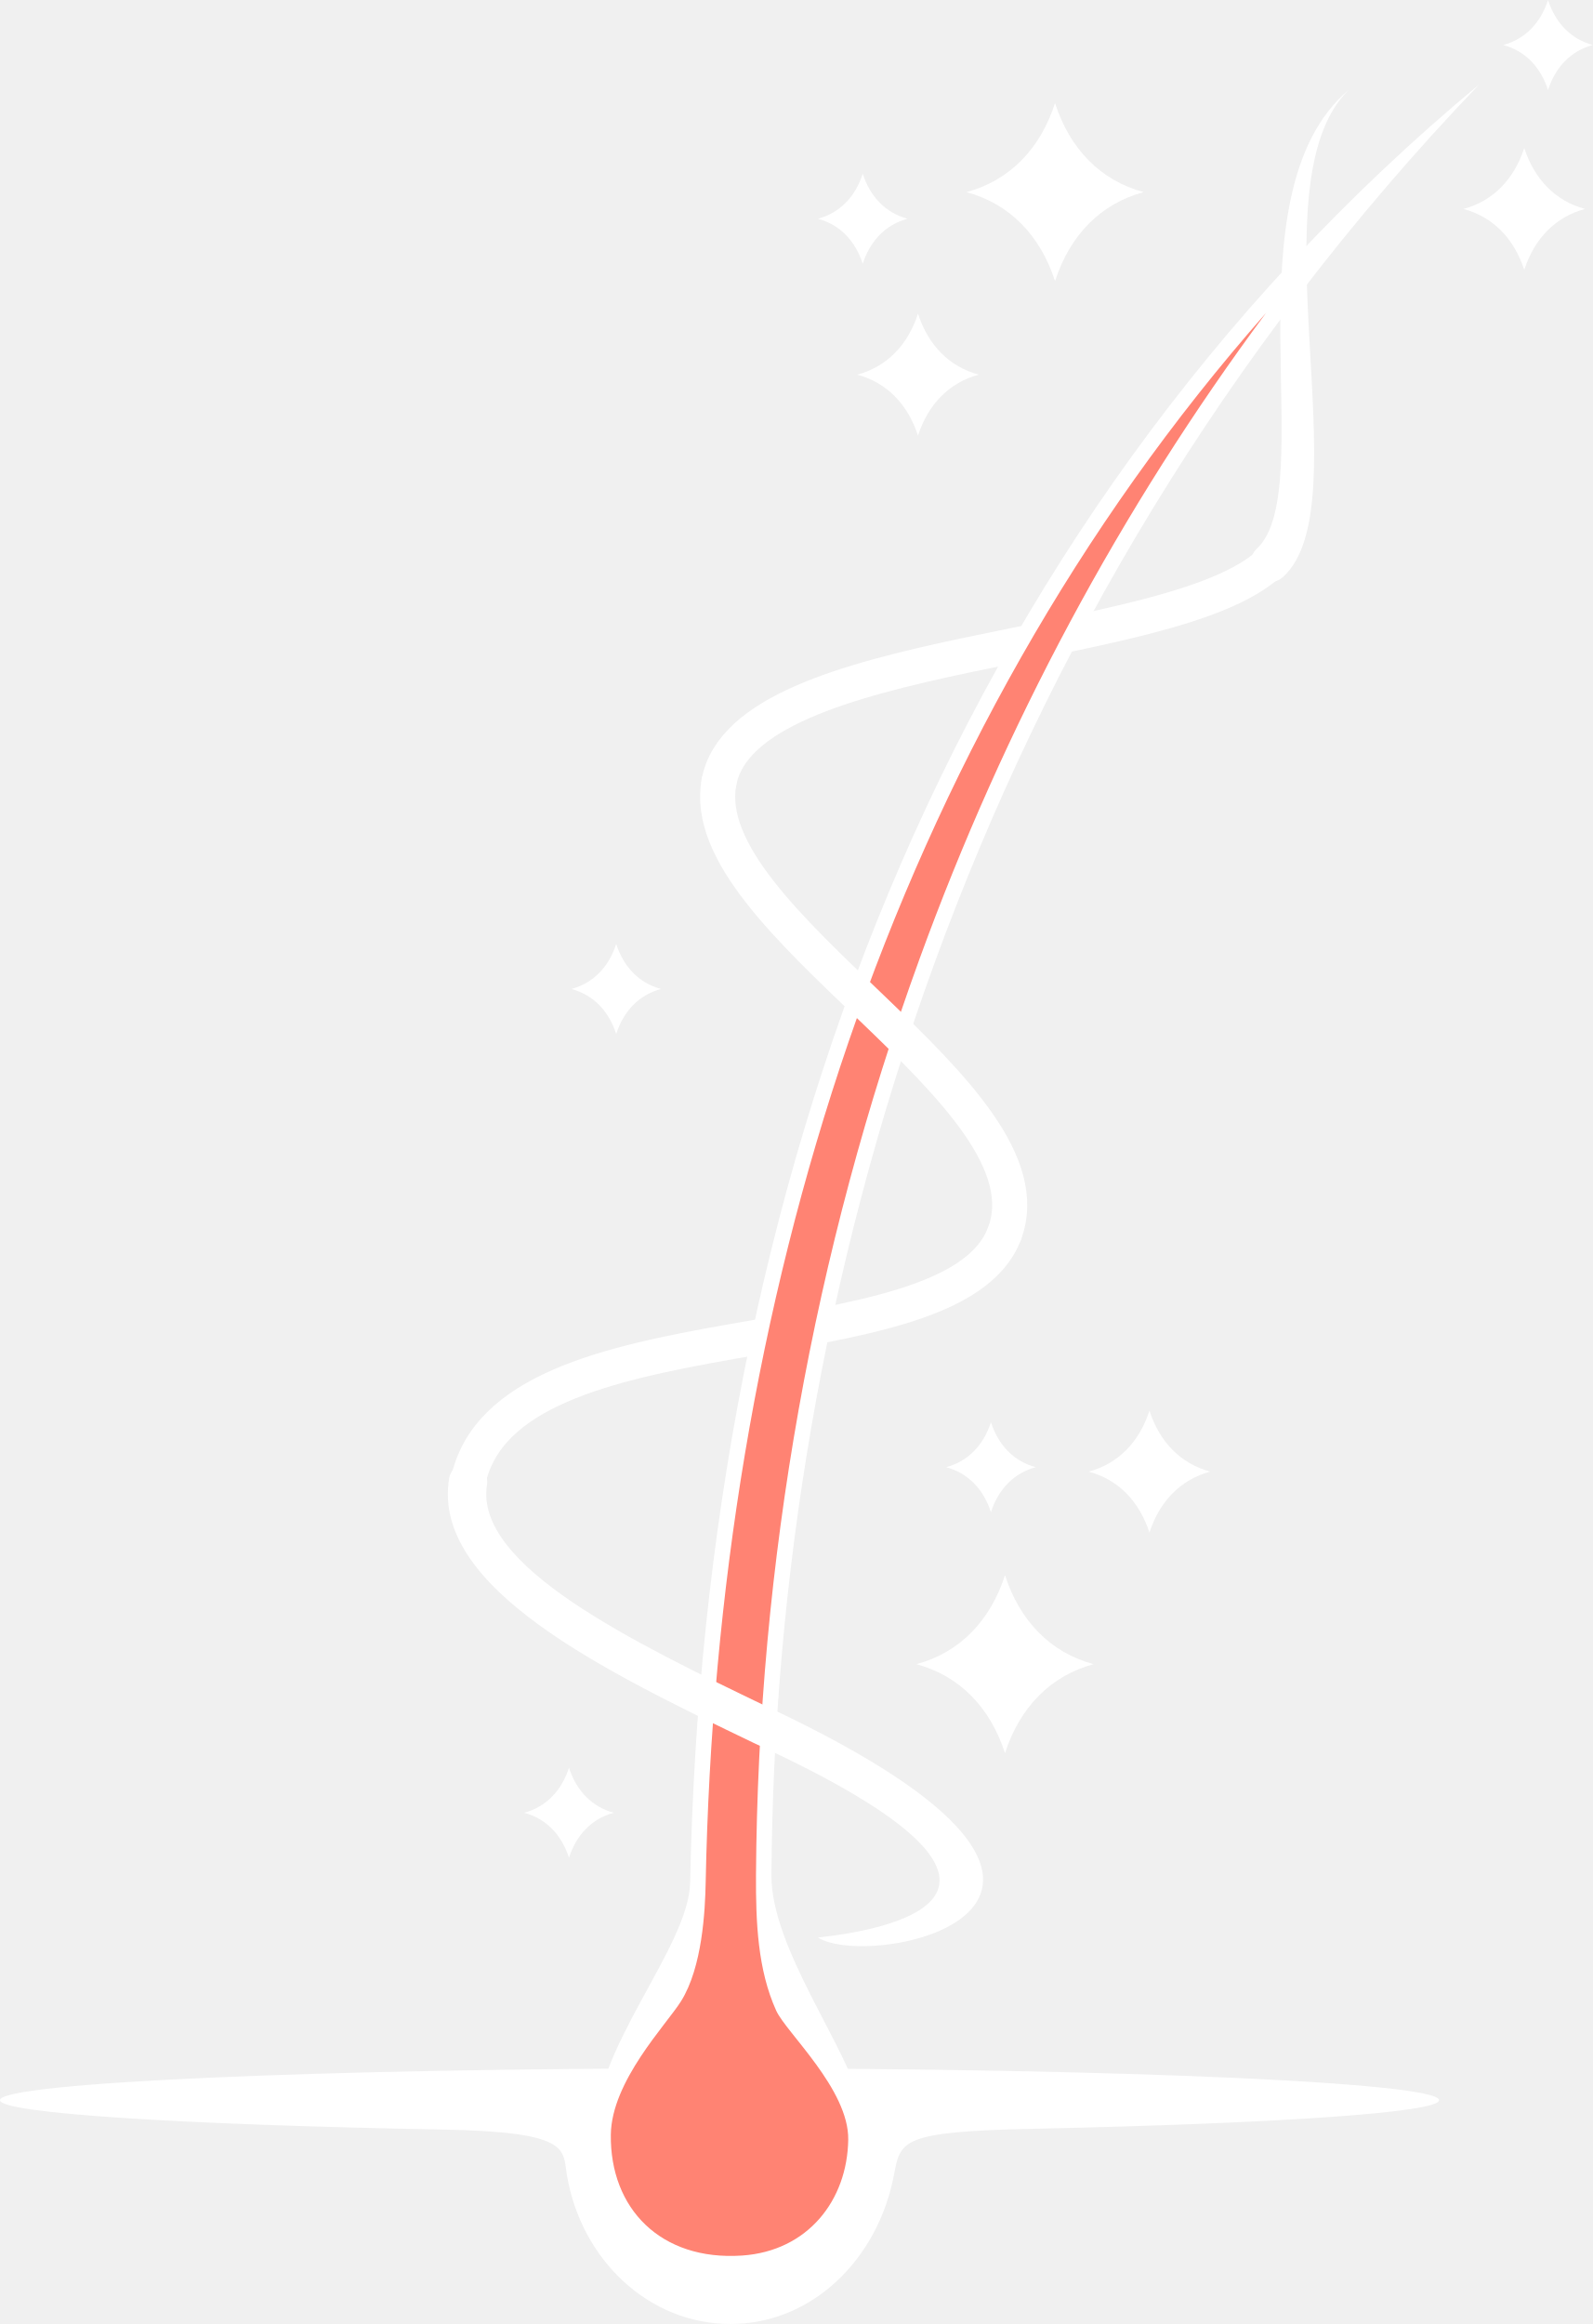
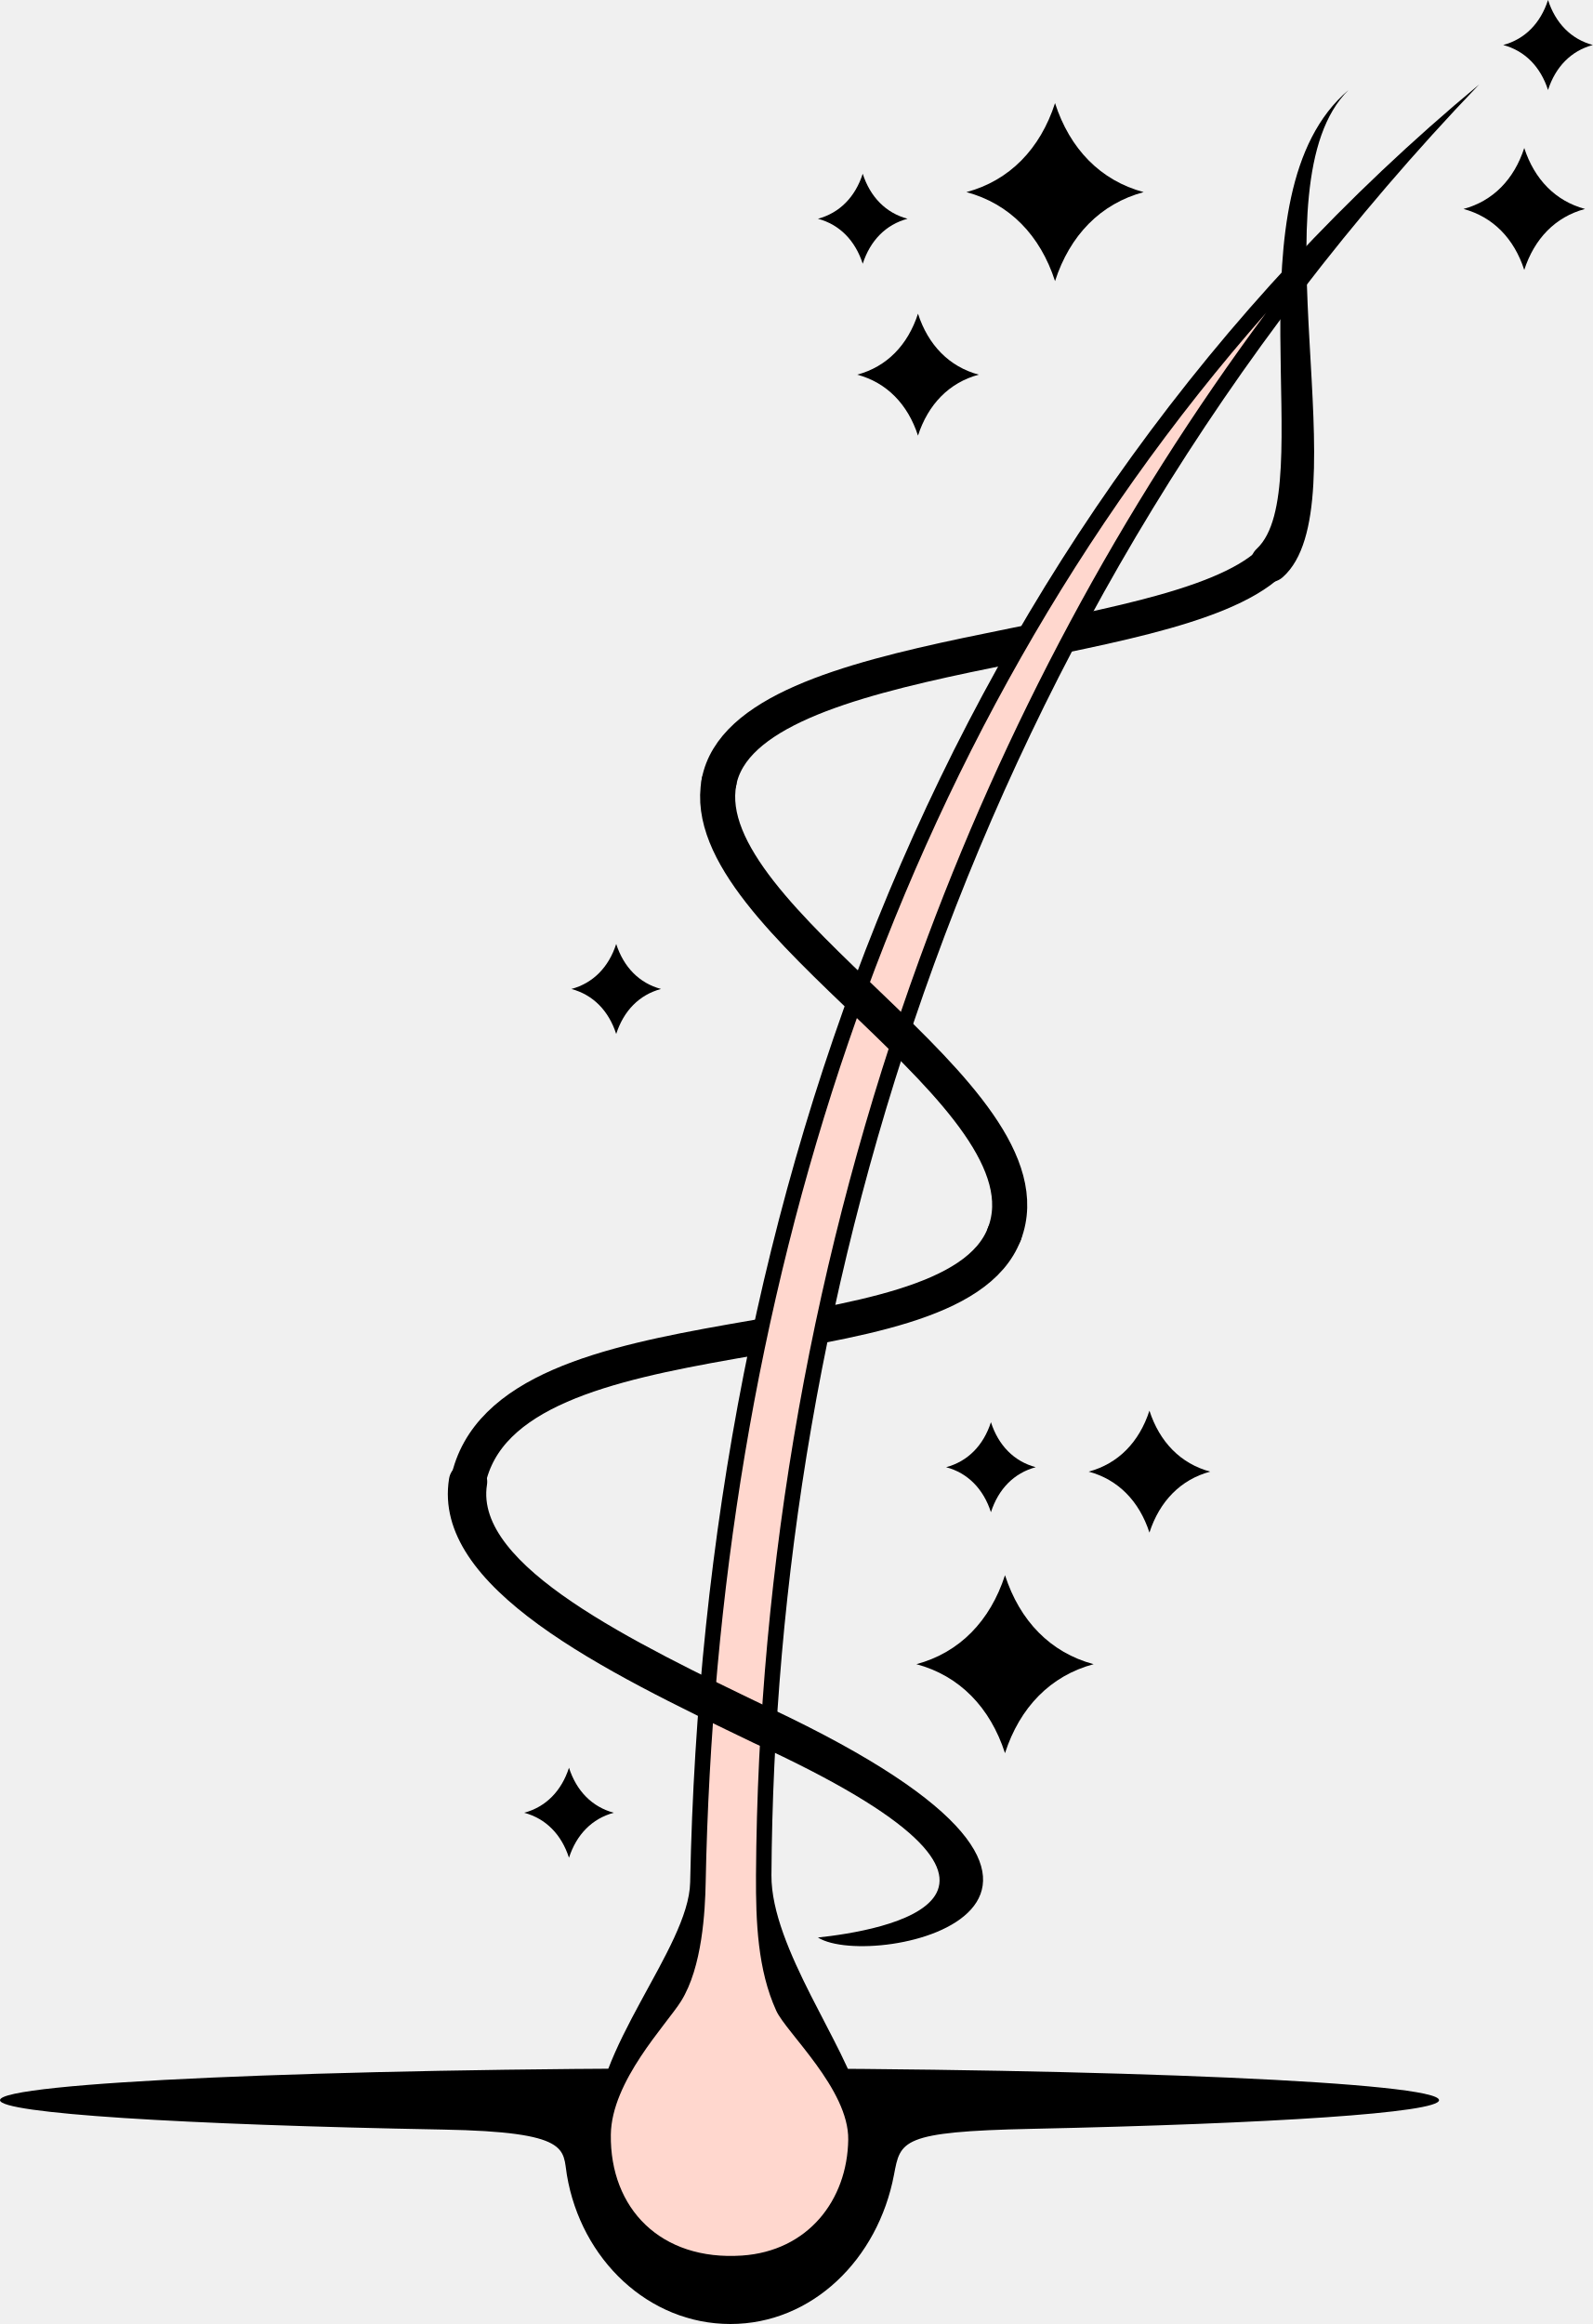
<svg xmlns="http://www.w3.org/2000/svg" width="218" height="318" viewBox="0 0 218 318" fill="none">
-   <g clip-path="url(#clip0_285_4448)">
-     <path d="M64.05 202.757C69.161 177.82 130.193 187.93 137.457 168.842" stroke="white" stroke-width="4.8" stroke-linecap="round" stroke-linejoin="round" />
-     <path d="M98.397 107.02C102.029 87.932 160.173 89.749 173.799 77.017" stroke="white" stroke-width="4.8" stroke-linecap="round" stroke-linejoin="round" />
-     <path fill-rule="evenodd" clip-rule="evenodd" d="M98.476 283.012C152.869 283.012 196.951 284.959 196.951 287.372C196.951 289.1 174.176 290.59 141.178 291.295C123.256 291.672 123.236 292.943 122.353 297.581C120.16 309.151 111.139 318 99.964 318C88.79 318 79.541 309.211 77.586 297.621C76.99 294.115 78.241 291.712 60.596 291.394C25.008 290.739 0 289.179 0 287.372C0 284.969 44.092 283.012 98.476 283.012Z" fill="white" />
-     <path fill-rule="evenodd" clip-rule="evenodd" d="M81.486 292.218C82.161 304.632 89.633 311.555 101.691 310.74C112.885 309.985 120.398 299.875 117.659 287.58C116.021 280.231 105.522 266.536 105.581 256.605C106.068 177.512 132.207 84.823 202.439 11.56C129.111 72.469 96.302 163.4 94.457 257.568C94.278 266.566 80.841 280.638 81.476 292.218H81.486Z" fill="white" />
-     <path fill-rule="evenodd" clip-rule="evenodd" d="M173.332 42.754C121.598 101.428 98.128 178.614 96.58 257.608C96.501 261.431 96.133 269.158 93.206 273.836C91.171 277.073 83.689 284.77 83.599 292.099C83.47 302.189 90.417 309.38 101.552 308.635C110.593 308.019 115.971 301.037 116.091 292.775C116.19 285.902 107.586 278.106 106.236 275.127C103.695 269.535 103.437 263 103.467 256.585C103.725 214.009 111.297 171.176 125.866 131.163C137.437 99.382 153.335 69.668 173.322 42.754H173.332Z" fill="#FF8373" />
-     <path fill-rule="evenodd" clip-rule="evenodd" d="M175.595 78.944C174.533 79.937 172.866 79.877 171.873 78.815C170.881 77.752 170.941 76.084 172.002 75.091C180.785 66.887 167.636 26.646 184.576 12.305C171.367 25.255 186.521 69.191 175.585 78.954L175.595 78.944Z" fill="white" />
-     <path d="M137.467 168.832C144.731 149.744 94.774 126.108 98.406 107.01" stroke="white" stroke-width="4.8" stroke-linecap="round" stroke-linejoin="round" />
-     <path fill-rule="evenodd" clip-rule="evenodd" d="M111.942 265.116C120.328 264.222 149.217 259.604 103.11 238.47C82.686 228.638 59.067 217.277 61.459 202.34C61.687 200.9 63.037 199.927 64.466 200.155C65.905 200.384 66.877 201.734 66.649 203.164C64.883 214.238 86.596 224.686 105.373 233.723C162.475 260.617 119.465 269.843 111.942 265.116Z" fill="white" />
-     <path fill-rule="evenodd" clip-rule="evenodd" d="M149.673 227.715C143.778 226.136 139.571 221.805 137.546 215.539C135.522 221.805 131.314 226.136 125.419 227.715C131.314 229.294 135.522 233.624 137.546 239.89C139.571 233.624 143.778 229.294 149.673 227.715Z" fill="white" />
-     <path fill-rule="evenodd" clip-rule="evenodd" d="M165.631 201.367C161.592 200.284 158.704 197.315 157.314 193.025C155.925 197.315 153.047 200.284 148.998 201.367C153.037 202.449 155.925 205.419 157.314 209.709C158.704 205.419 161.592 202.449 165.631 201.367Z" fill="white" />
-     <path fill-rule="evenodd" clip-rule="evenodd" d="M156.521 26.288C150.626 24.709 146.418 20.379 144.394 14.112C142.369 20.379 138.161 24.709 132.267 26.288C138.161 27.867 142.369 32.197 144.394 38.464C146.418 32.197 150.626 27.867 156.521 26.288Z" fill="white" />
-     <path fill-rule="evenodd" clip-rule="evenodd" d="M133.954 51.265C129.915 50.183 127.027 47.213 125.638 42.923C124.248 47.213 121.37 50.183 117.321 51.265C121.36 52.348 124.248 55.317 125.638 59.608C127.027 55.317 129.915 52.348 133.954 51.265Z" fill="white" />
-     <path fill-rule="evenodd" clip-rule="evenodd" d="M216.928 28.592C212.889 27.51 210.002 24.54 208.612 20.25C207.223 24.54 204.335 27.51 200.296 28.592C204.335 29.675 207.223 32.644 208.612 36.934C210.002 32.644 212.879 29.675 216.928 28.592Z" fill="white" />
-     <path fill-rule="evenodd" clip-rule="evenodd" d="M124.208 29.933C121.231 29.138 119.098 26.944 118.075 23.776C117.053 26.944 114.92 29.138 111.942 29.933C114.92 30.727 117.053 32.922 118.075 36.09C119.098 32.922 121.231 30.727 124.208 29.933Z" fill="white" />
-     <path fill-rule="evenodd" clip-rule="evenodd" d="M217.999 6.157C215.022 5.363 212.889 3.168 211.866 0C210.844 3.168 208.711 5.363 205.733 6.157C208.711 6.952 210.844 9.147 211.866 12.315C212.889 9.147 215.022 6.952 217.999 6.157Z" fill="white" />
-     <path fill-rule="evenodd" clip-rule="evenodd" d="M141.754 200.761C138.777 199.967 136.643 197.772 135.621 194.604C134.599 197.772 132.465 199.967 129.488 200.761C132.465 201.556 134.599 203.75 135.621 206.918C136.643 203.75 138.777 201.556 141.754 200.761Z" fill="white" />
-     <path fill-rule="evenodd" clip-rule="evenodd" d="M90.467 135.324C87.49 134.529 85.356 132.334 84.334 129.166C83.312 132.334 81.178 134.529 78.201 135.324C81.178 136.118 83.312 138.313 84.334 141.481C85.356 138.313 87.49 136.118 90.467 135.324Z" fill="white" />
-     <path fill-rule="evenodd" clip-rule="evenodd" d="M84.006 248.044C81.029 247.249 78.895 245.055 77.873 241.887C76.851 245.055 74.717 247.249 71.74 248.044C74.717 248.838 76.851 251.033 77.873 254.201C78.895 251.033 81.029 248.838 84.006 248.044Z" fill="white" />
+   <g clip-path="url(#clip0_286_4629)">
+     <path d="M64.05 202.757C69.161 177.82 130.193 187.93 137.457 168.842" stroke="black" stroke-width="4.8" stroke-linecap="round" stroke-linejoin="round" />
+     <path d="M98.397 107.02C102.029 87.932 160.173 89.749 173.799 77.017" stroke="black" stroke-width="4.8" stroke-linecap="round" stroke-linejoin="round" />
+     <path fill-rule="evenodd" clip-rule="evenodd" d="M98.476 283.012C152.869 283.012 196.951 284.959 196.951 287.372C196.951 289.1 174.176 290.59 141.178 291.295C123.256 291.672 123.236 292.944 122.353 297.581C120.16 309.151 111.139 318 99.964 318C88.79 318 79.541 309.211 77.586 297.621C76.99 294.115 78.241 291.712 60.596 291.394C25.008 290.739 0 289.18 0 287.372C0 284.969 44.092 283.012 98.476 283.012Z" fill="black" />
+     <path fill-rule="evenodd" clip-rule="evenodd" d="M81.486 292.218C82.161 304.632 89.633 311.555 101.691 310.74C112.885 309.985 120.398 299.875 117.659 287.58C116.021 280.231 105.522 266.536 105.581 256.605C106.068 177.512 132.207 84.823 202.439 11.56C129.111 72.469 96.302 163.4 94.457 257.568C94.278 266.566 80.841 280.638 81.476 292.218H81.486Z" fill="black" />
+     <path fill-rule="evenodd" clip-rule="evenodd" d="M173.332 42.754C121.598 101.428 98.128 178.615 96.58 257.608C96.501 261.432 96.133 269.158 93.206 273.836C91.171 277.073 83.689 284.77 83.599 292.099C83.47 302.19 90.417 309.38 101.552 308.635C110.593 308.019 115.971 301.038 116.091 292.775C116.19 285.902 107.586 278.106 106.236 275.127C103.695 269.535 103.437 263.001 103.467 256.585C103.725 214.01 111.297 171.176 125.866 131.163C137.437 99.383 153.335 69.668 173.322 42.754H173.332Z" fill="#FFD7CE" />
+     <path fill-rule="evenodd" clip-rule="evenodd" d="M175.595 78.944C174.533 79.937 172.866 79.877 171.873 78.815C170.881 77.752 170.941 76.084 172.002 75.09C180.785 66.887 167.636 26.645 184.576 12.305C171.367 25.255 186.521 69.191 175.585 78.954L175.595 78.944Z" fill="black" />
+     <path d="M137.467 168.832C144.731 149.744 94.774 126.108 98.406 107.01" stroke="black" stroke-width="4.8" stroke-linecap="round" stroke-linejoin="round" />
+     <path fill-rule="evenodd" clip-rule="evenodd" d="M111.942 265.116C120.328 264.222 149.217 259.604 103.11 238.47C82.686 228.638 59.067 217.277 61.459 202.34C61.687 200.9 63.037 199.927 64.466 200.155C65.905 200.384 66.877 201.734 66.649 203.164C64.883 214.238 86.596 224.686 105.373 233.723C162.475 260.617 119.465 269.843 111.942 265.116Z" fill="black" />
+     <path fill-rule="evenodd" clip-rule="evenodd" d="M149.673 227.715C143.778 226.136 139.571 221.806 137.546 215.539C135.522 221.806 131.314 226.136 125.419 227.715C131.314 229.294 135.522 233.624 137.546 239.891C139.571 233.624 143.778 229.294 149.673 227.715Z" fill="black" />
+     <path fill-rule="evenodd" clip-rule="evenodd" d="M165.631 201.367C161.592 200.284 158.704 197.315 157.314 193.024C155.925 197.315 153.047 200.284 148.998 201.367C153.037 202.449 155.925 205.419 157.314 209.709C158.704 205.419 161.592 202.449 165.631 201.367Z" fill="black" />
+     <path fill-rule="evenodd" clip-rule="evenodd" d="M156.521 26.288C150.626 24.709 146.418 20.379 144.394 14.112C142.369 20.379 138.161 24.709 132.267 26.288C138.161 27.867 142.369 32.197 144.394 38.464C146.418 32.197 150.626 27.867 156.521 26.288Z" fill="black" />
+     <path fill-rule="evenodd" clip-rule="evenodd" d="M133.954 51.265C129.915 50.183 127.027 47.213 125.638 42.923C124.248 47.213 121.37 50.183 117.321 51.265C121.36 52.348 124.248 55.317 125.638 59.607C127.027 55.317 129.915 52.348 133.954 51.265Z" fill="black" />
+     <path fill-rule="evenodd" clip-rule="evenodd" d="M216.928 28.592C212.889 27.51 210.002 24.54 208.612 20.25C207.223 24.54 204.335 27.51 200.296 28.592C204.335 29.675 207.223 32.644 208.612 36.935C210.002 32.644 212.879 29.675 216.928 28.592Z" fill="black" />
+     <path fill-rule="evenodd" clip-rule="evenodd" d="M124.208 29.933C121.231 29.138 119.098 26.944 118.075 23.775C117.053 26.944 114.92 29.138 111.942 29.933C114.92 30.727 117.053 32.922 118.075 36.09C119.098 32.922 121.231 30.727 124.208 29.933Z" fill="black" />
+     <path fill-rule="evenodd" clip-rule="evenodd" d="M217.999 6.157C215.022 5.363 212.889 3.168 211.866 0C210.844 3.168 208.711 5.363 205.733 6.157C208.711 6.952 210.844 9.147 211.866 12.315C212.889 9.147 215.022 6.952 217.999 6.157Z" fill="black" />
+     <path fill-rule="evenodd" clip-rule="evenodd" d="M141.754 200.761C138.777 199.966 136.643 197.772 135.621 194.604C134.599 197.772 132.465 199.966 129.488 200.761C132.465 201.555 134.599 203.75 135.621 206.918C136.643 203.75 138.777 201.555 141.754 200.761Z" fill="black" />
+     <path fill-rule="evenodd" clip-rule="evenodd" d="M90.467 135.324C87.49 134.529 85.356 132.335 84.334 129.167C83.312 132.335 81.178 134.529 78.201 135.324C81.178 136.118 83.312 138.313 84.334 141.481C85.356 138.313 87.49 136.118 90.467 135.324Z" fill="black" />
+     <path fill-rule="evenodd" clip-rule="evenodd" d="M84.006 248.044C81.029 247.25 78.895 245.055 77.873 241.887C76.851 245.055 74.717 247.25 71.74 248.044C74.717 248.839 76.851 251.033 77.873 254.202C78.895 251.033 81.029 248.839 84.006 248.044Z" fill="black" />
  </g>
  <defs>
-     <clipPath id="clip0_285_4448">
+     <clipPath id="clip0_286_4629">
      <rect width="218" height="318" fill="white" />
    </clipPath>
  </defs>
</svg>
